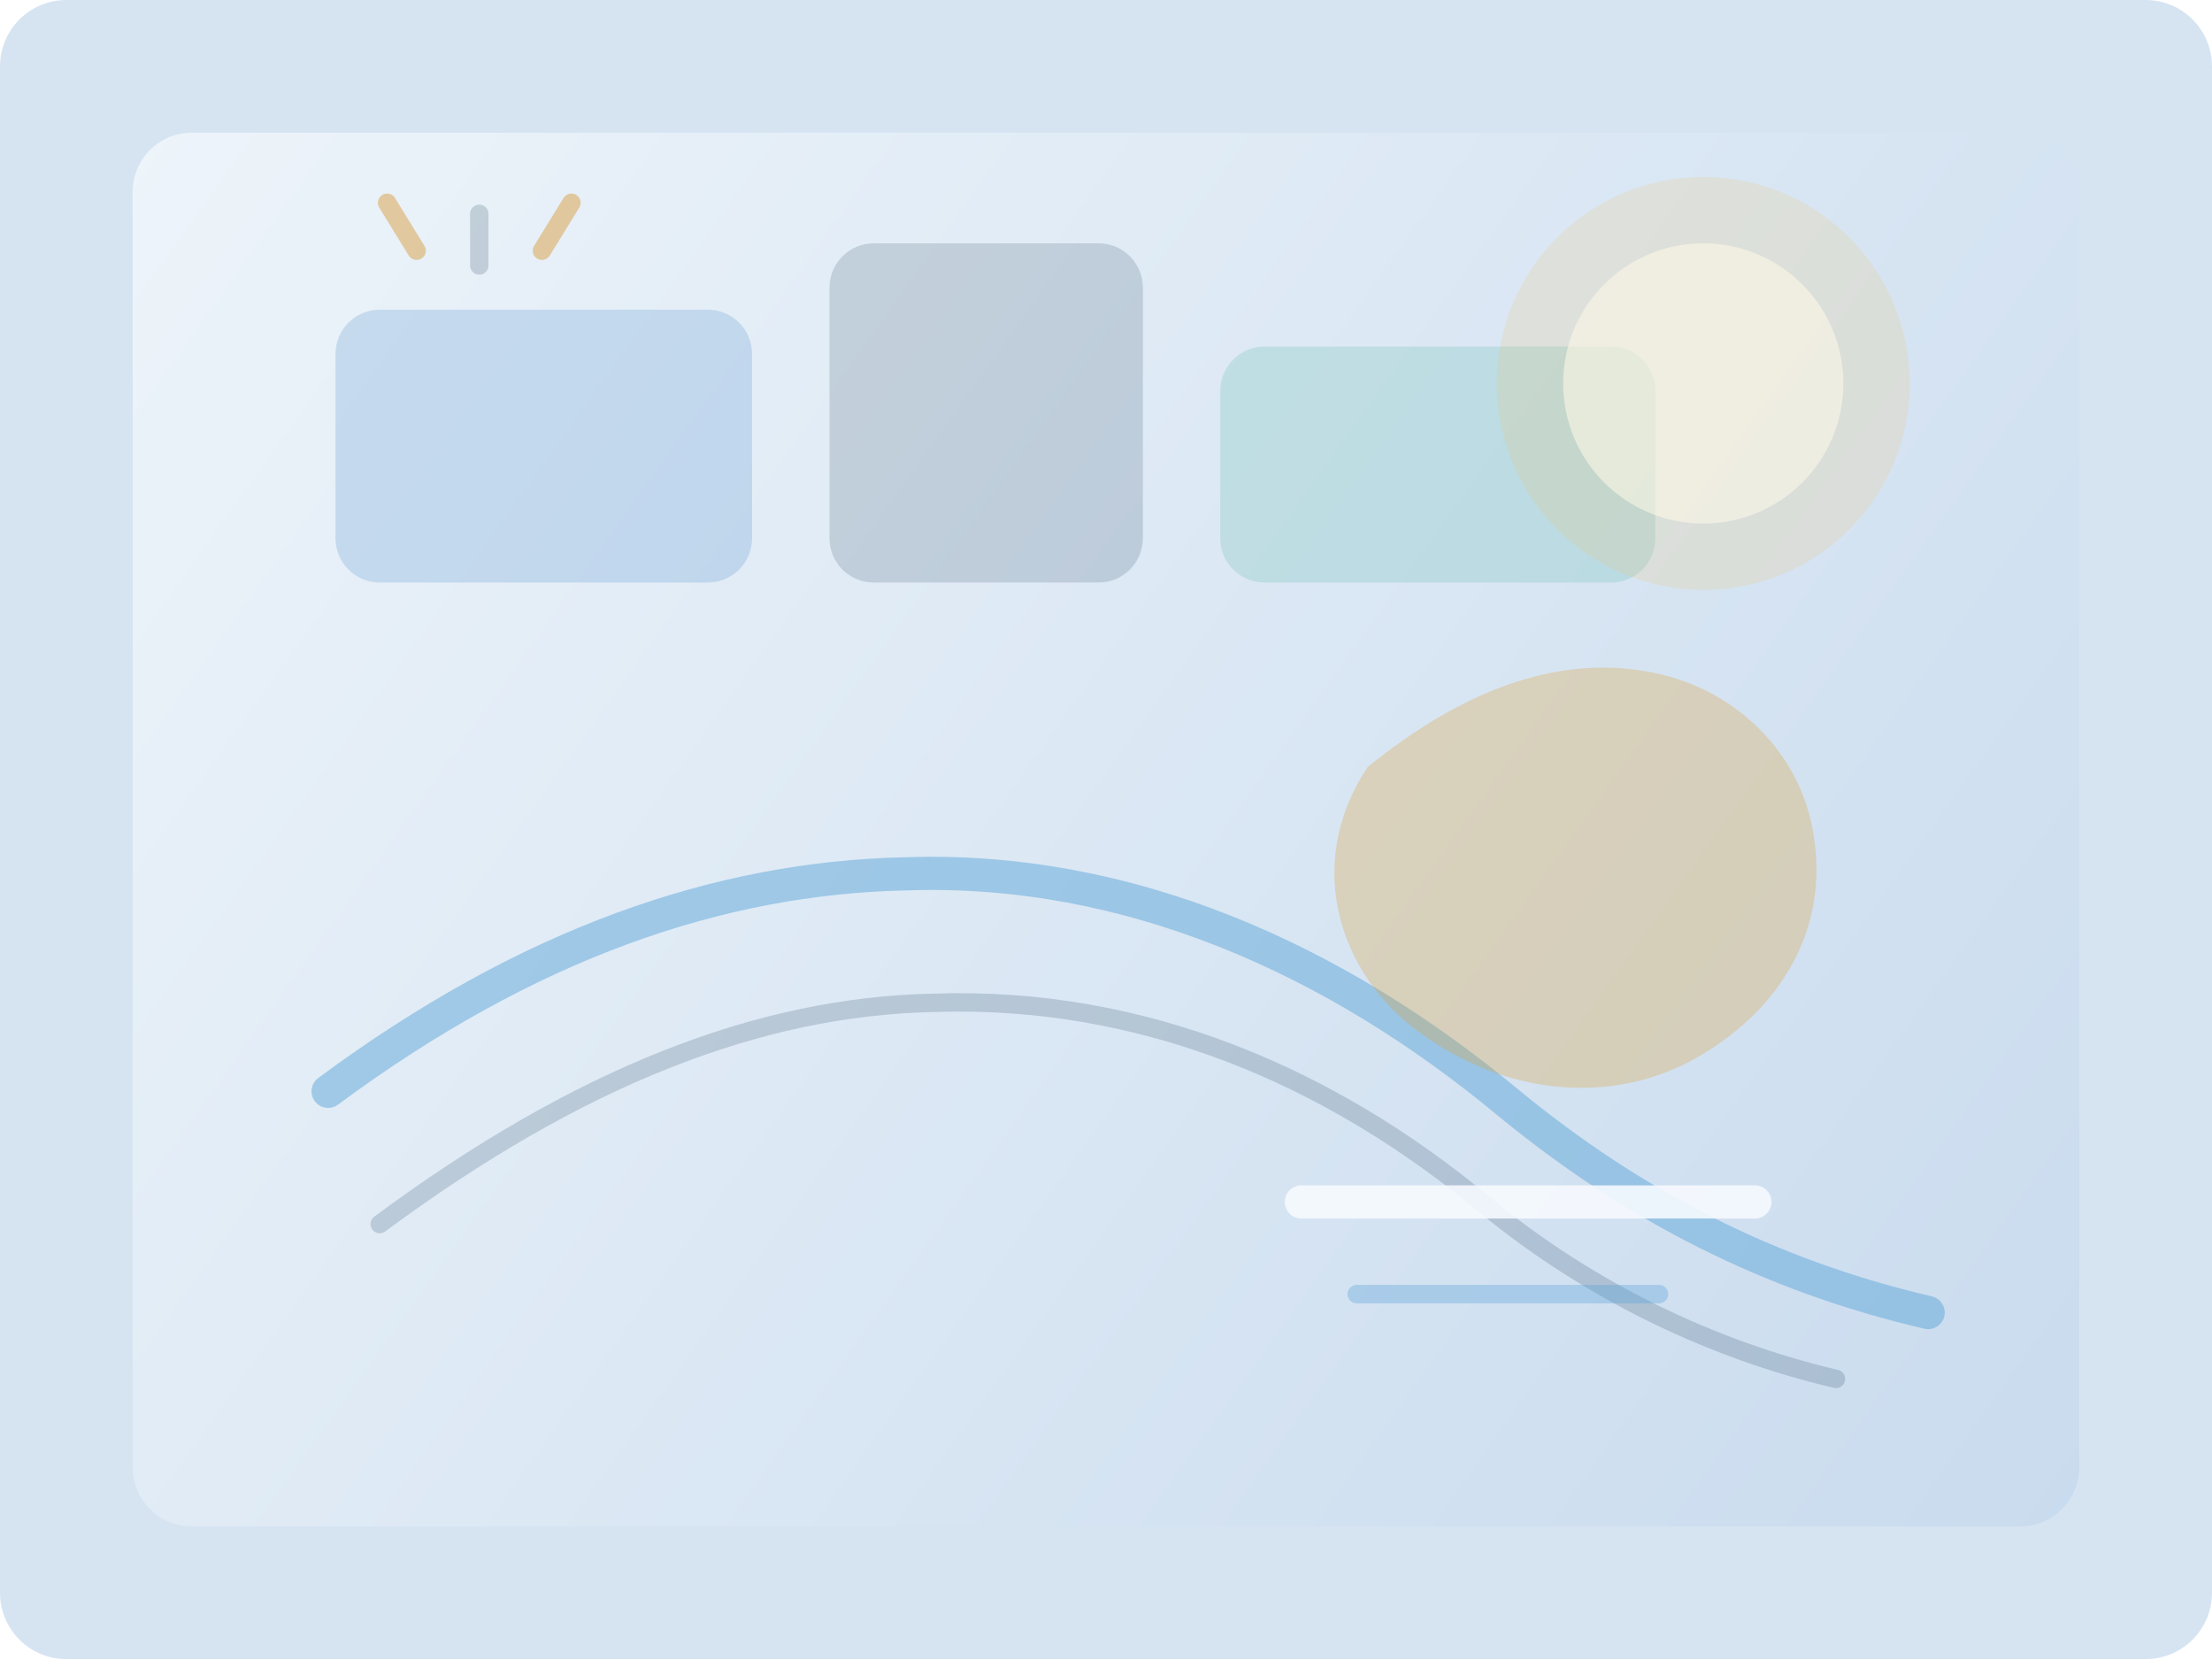
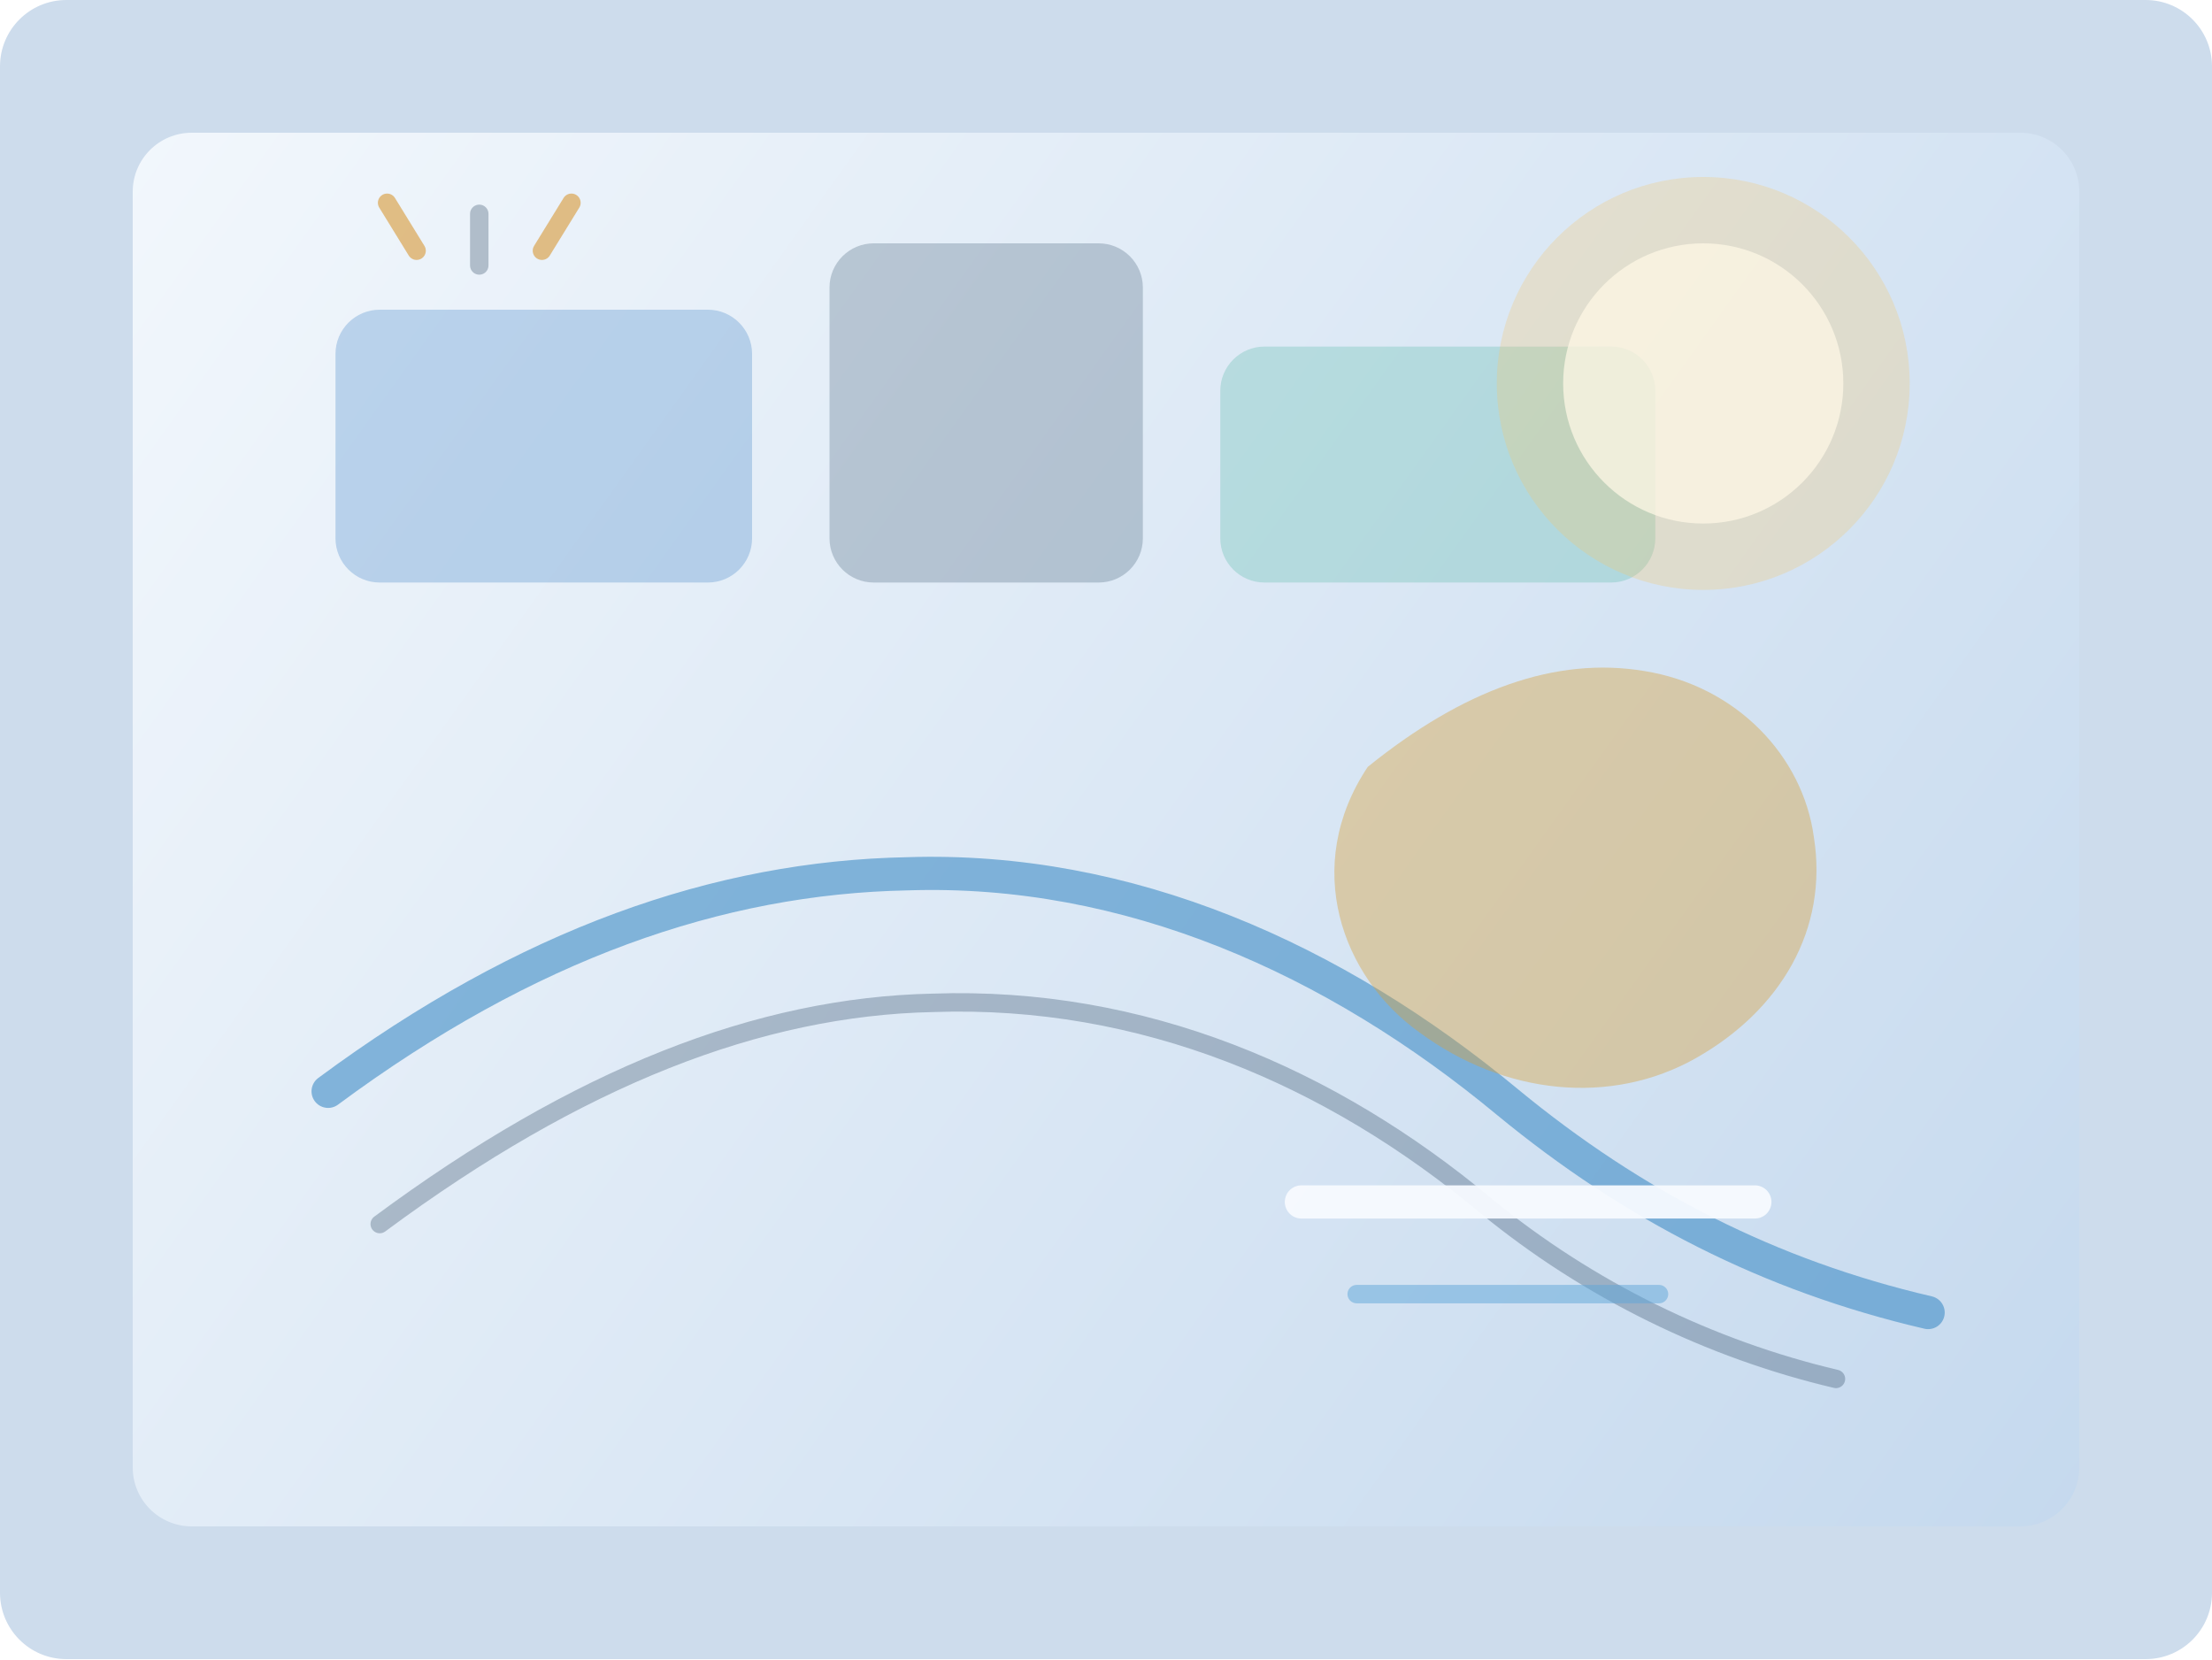
<svg xmlns="http://www.w3.org/2000/svg" width="1200" height="900" viewBox="0 0 1200 900" fill="none">
-   <rect width="1200" height="900" rx="36" fill="#D6E4F2" />
+   <rect width="1200" height="900" rx="36" fill="#CDDCEC" />
  <rect x="72" y="72" width="1056" height="756" rx="32" fill="url(#bg)" />
-   <path d="M178 592C286 512 390 476 492 474C612 470 724 520 818 598C886 654 960 692 1046 712" stroke="#5EA6D8" stroke-width="18" stroke-linecap="round" stroke-opacity="0.5" />
-   <path d="M206 664C314 584 412 546 506 544C620 540 722 584 806 654C862 700 928 732 996 748" stroke="#16324F" stroke-width="10" stroke-linecap="round" stroke-opacity="0.18" />
-   <rect x="182" y="168" width="226" height="148" rx="24" fill="#4C89C9" fill-opacity="0.22" />
-   <rect x="450" y="132" width="170" height="184" rx="24" fill="#16324F" fill-opacity="0.16" />
-   <rect x="662" y="188" width="236" height="128" rx="24" fill="#59B8A9" fill-opacity="0.22" />
-   <circle cx="924" cy="208" r="112" fill="#F2C46B" fill-opacity="0.18" />
-   <circle cx="924" cy="208" r="76" fill="#FFF9E7" fill-opacity="0.55" />
-   <path d="M260 144V116" stroke="#16324F" stroke-opacity="0.18" stroke-width="10" stroke-linecap="round" />
-   <path d="M294 136L310 110" stroke="#D58B17" stroke-opacity="0.4" stroke-width="10" stroke-linecap="round" />
-   <path d="M226 136L210 110" stroke="#D58B17" stroke-opacity="0.4" stroke-width="10" stroke-linecap="round" />
-   <path d="M742 416C794 374 844 356 892 364C942 372 978 410 984 454C992 504 966 548 920 574C874 600 816 594 770 560C728 530 706 470 742 416Z" fill="#D8A13B" fill-opacity="0.3" />
-   <path d="M706 652H952" stroke="#F7FBFF" stroke-opacity="0.88" stroke-width="18" stroke-linecap="round" />
-   <path d="M736 702H900" stroke="#5EA6D8" stroke-opacity="0.36" stroke-width="10" stroke-linecap="round" />
+   <path d="M178 592C286 512 390 476 492 474C612 470 724 520 818 598C886 654 960 692 1046 712" stroke="#4E95CA" stroke-width="18" stroke-linecap="round" stroke-opacity="0.66" />
+   <path d="M206 664C314 584 412 546 506 544C620 540 722 584 806 654C862 700 928 732 996 748" stroke="#16324F" stroke-width="10" stroke-linecap="round" stroke-opacity="0.28" />
+   <rect x="182" y="168" width="226" height="148" rx="24" fill="#4C89C9" fill-opacity="0.32" />
+   <rect x="450" y="132" width="170" height="184" rx="24" fill="#16324F" fill-opacity="0.22" />
+   <rect x="662" y="188" width="236" height="128" rx="24" fill="#59B8A9" fill-opacity="0.3" />
+   <circle cx="924" cy="208" r="112" fill="#F2C46B" fill-opacity="0.28" />
+   <circle cx="924" cy="208" r="76" fill="#FFF9E7" fill-opacity="0.72" />
+   <path d="M260 144V116" stroke="#16324F" stroke-opacity="0.28" stroke-width="10" stroke-linecap="round" />
+   <path d="M294 136L310 110" stroke="#D58B17" stroke-opacity="0.52" stroke-width="10" stroke-linecap="round" />
+   <path d="M226 136L210 110" stroke="#D58B17" stroke-opacity="0.52" stroke-width="10" stroke-linecap="round" />
+   <path d="M742 416C794 374 844 356 892 364C942 372 978 410 984 454C992 504 966 548 920 574C874 600 816 594 770 560C728 530 706 470 742 416Z" fill="#D8A13B" fill-opacity="0.4" />
+   <path d="M706 652H952" stroke="#F7FBFF" stroke-opacity="0.94" stroke-width="18" stroke-linecap="round" />
+   <path d="M736 702H900" stroke="#5EA6D8" stroke-opacity="0.5" stroke-width="10" stroke-linecap="round" />
  <defs>
    <linearGradient id="bg" x1="72" y1="72" x2="1128" y2="828" gradientUnits="userSpaceOnUse">
-       <stop stop-color="#EDF4FA" />
-       <stop offset="1" stop-color="#C9DBEE" />
+       <stop stop-color="#F2F7FC" />
+       <stop offset="1" stop-color="#C5D9EE" />
    </linearGradient>
  </defs>
</svg>
